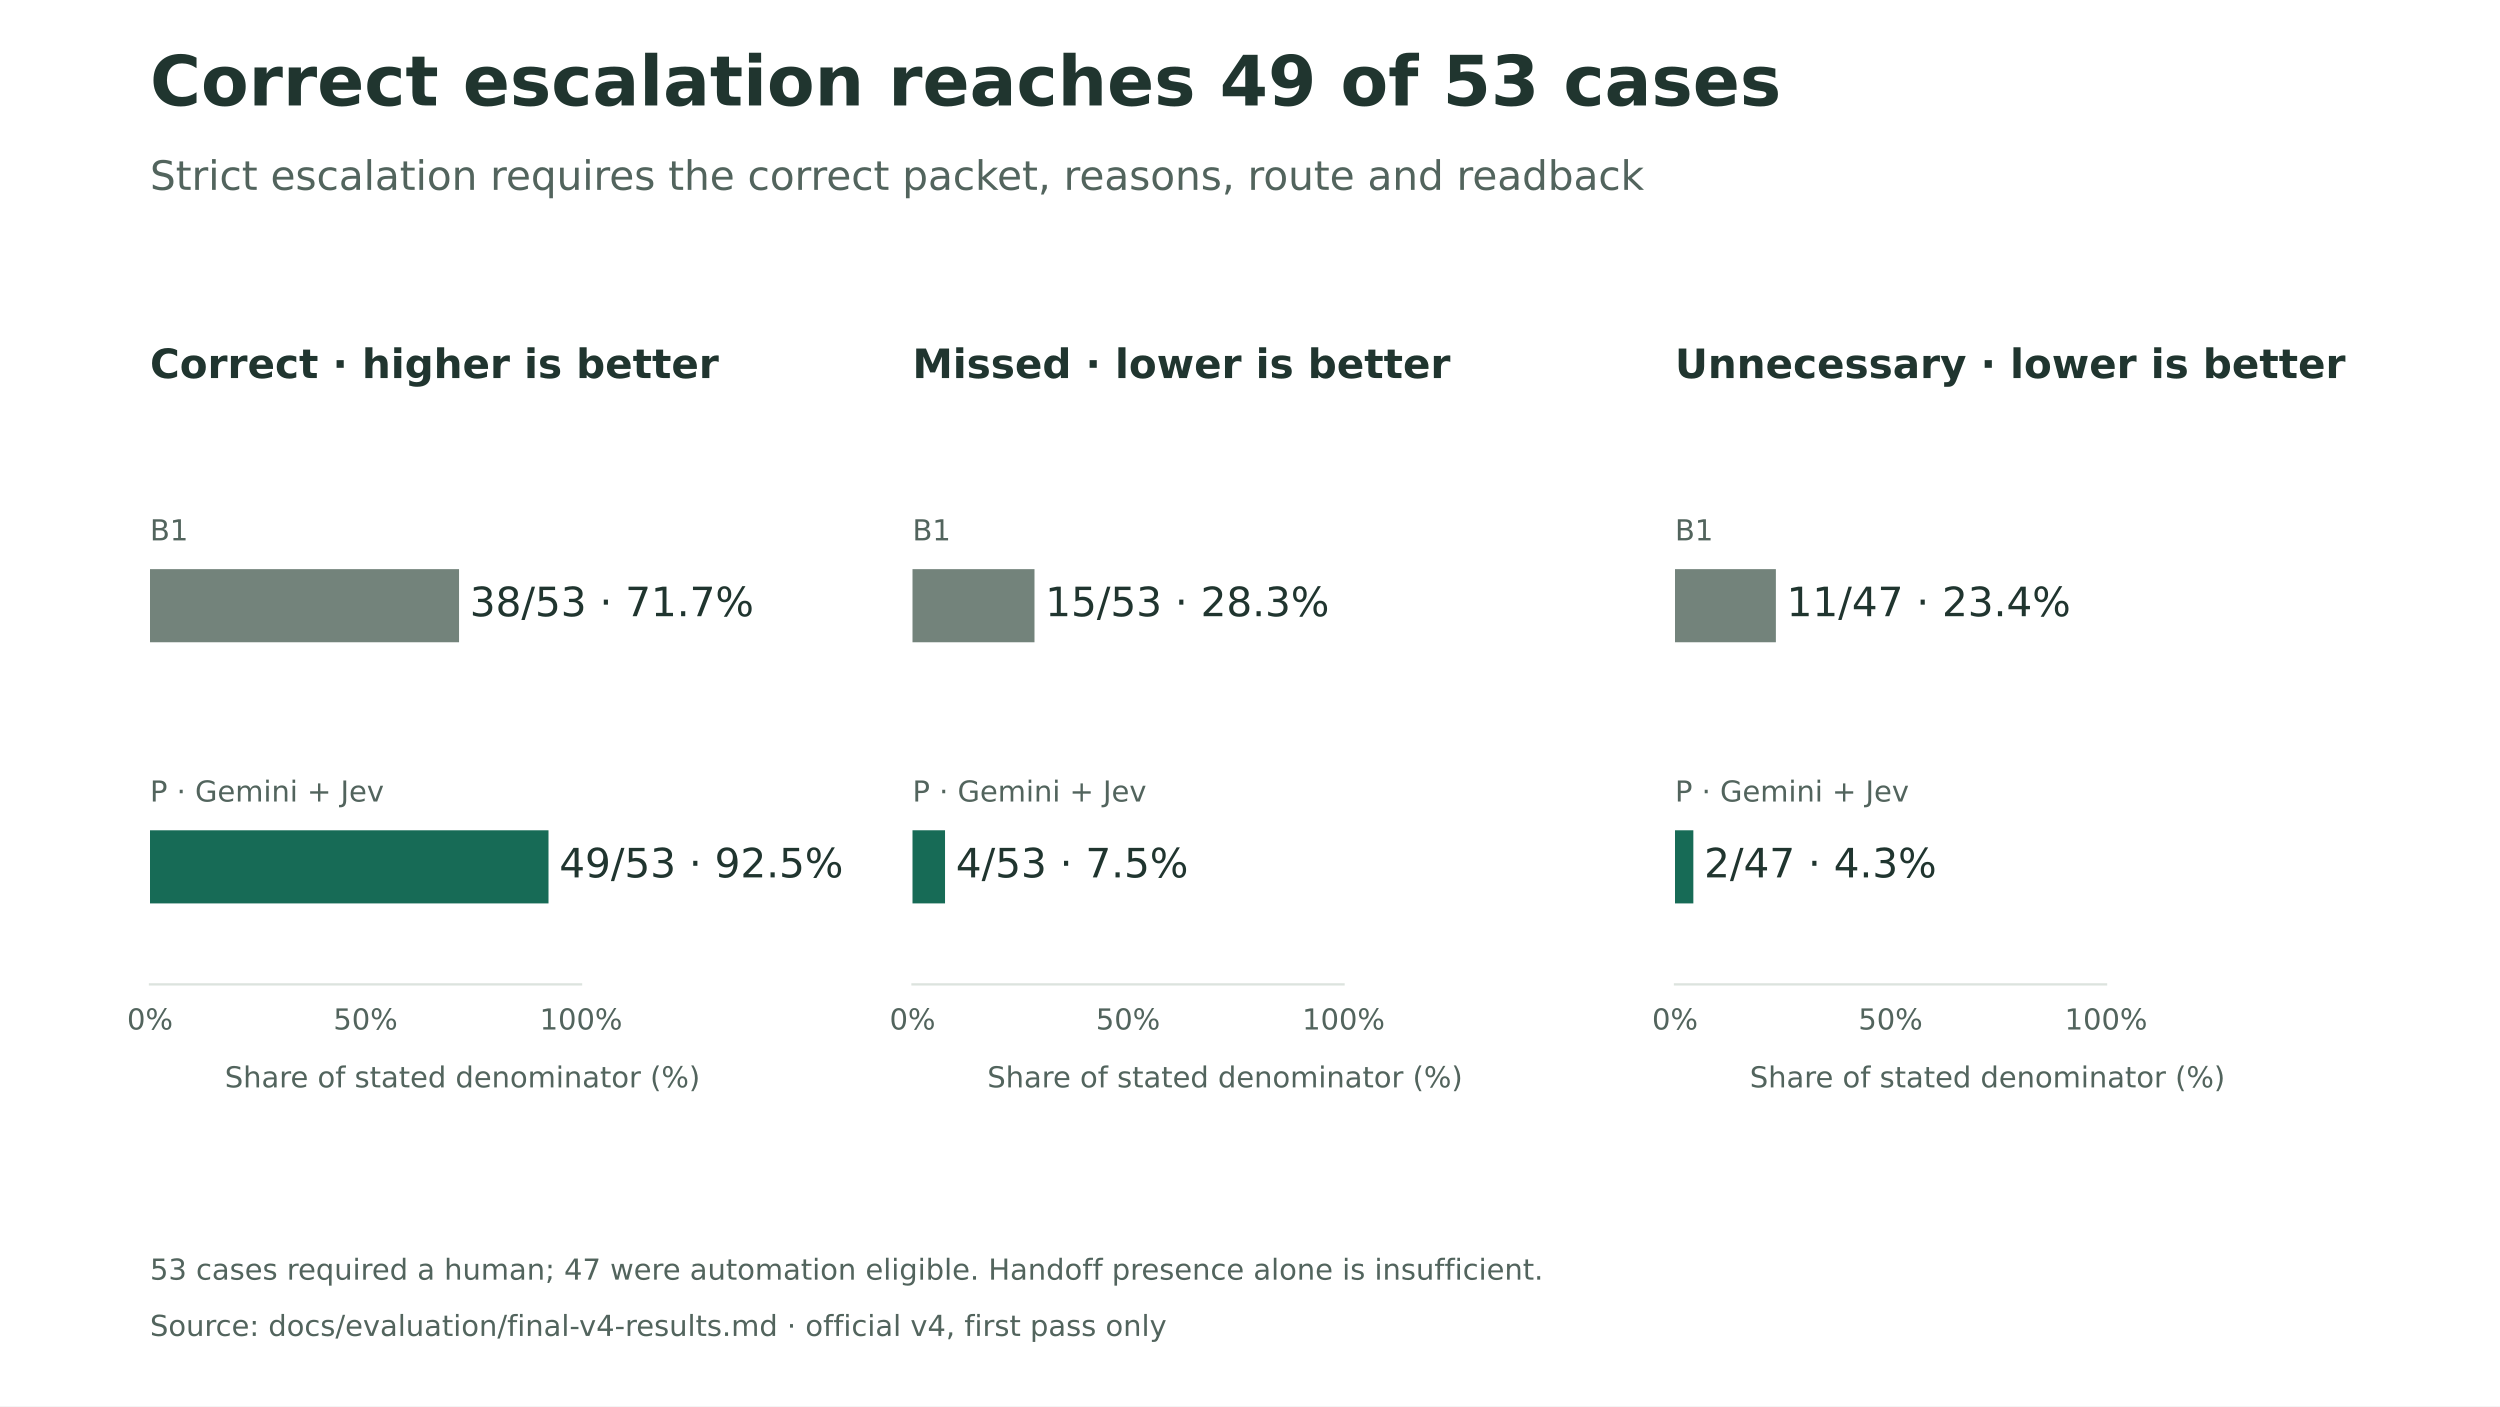
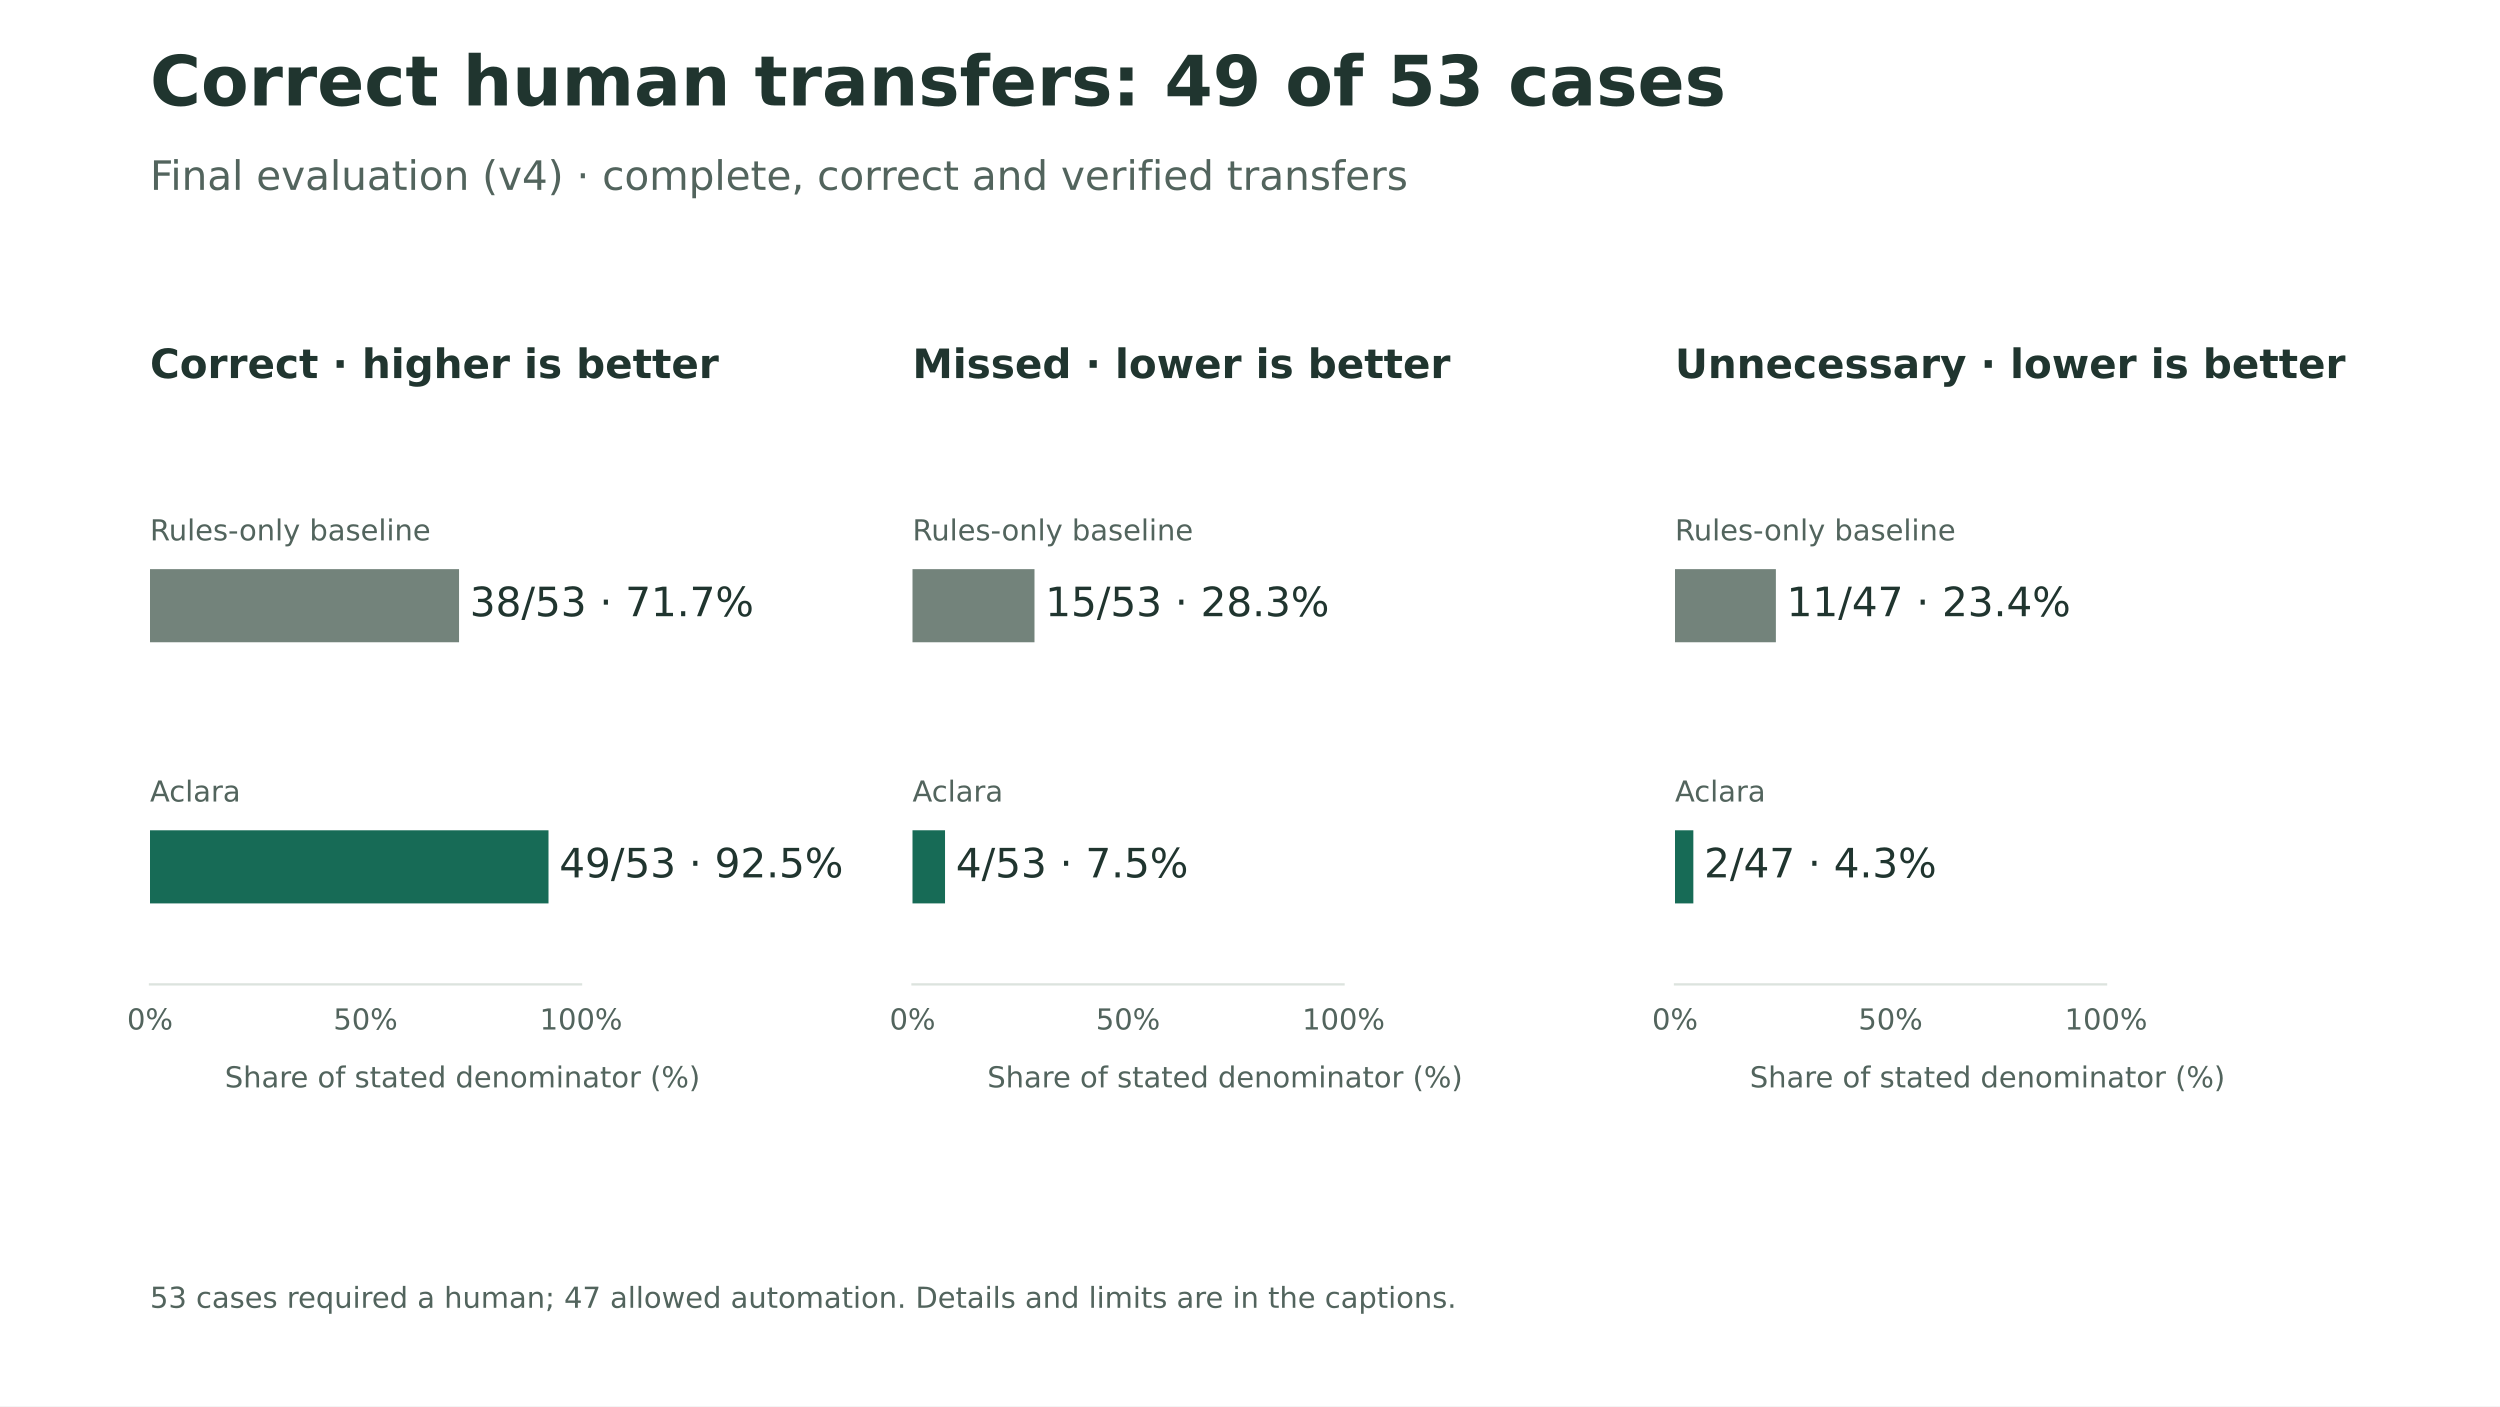
<svg xmlns="http://www.w3.org/2000/svg" width="864pt" height="486pt" viewBox="0 0 864 486" version="1.1">
  <defs>
    <style type="text/css">*{stroke-linejoin: round; stroke-linecap: butt}</style>
  </defs>
  <g id="figure_1">
    <g id="patch_1">
      <path d="M 0 486  L 864 486  L 864 0  L 0 0  z " style="fill: #ffffff" />
    </g>
    <g id="axes_1">
      <g id="patch_2">
        <path d="M 51.84 340.2  L 267.84 340.2  L 267.84 150.66  L 51.84 150.66  z " style="fill: #ffffff" />
      </g>
      <g id="patch_3">
        <path d="M 51.84 221.963  L 158.645 221.963  L 158.645 196.691  L 51.84 196.691  z " clip-path="url(#p845507f3bc)" style="fill: #73837b" />
      </g>
      <g id="patch_4">
        <path d="M 51.84 312.22  L 189.563 312.22  L 189.563 286.948  L 51.84 286.948  z " clip-path="url(#p845507f3bc)" style="fill: #176b56" />
      </g>
      <g id="matplotlib.axis_1">
        <g id="xtick_1">
          <g id="line2d_1" />
          <g id="text_1">
            <text style="font-size: 10px; font-family: 'DejaVu Sans'; text-anchor: middle; fill: #52645d" x="51.84" y="355.798" transform="rotate(-0 51.84 355.7977)">0%</text>
          </g>
        </g>
        <g id="xtick_2">
          <g id="line2d_2" />
          <g id="text_2">
            <text style="font-size: 10px; font-family: 'DejaVu Sans'; text-anchor: middle; fill: #52645d" x="126.323" y="355.798" transform="rotate(-0 126.3228 355.7977)">50%</text>
          </g>
        </g>
        <g id="xtick_3">
          <g id="line2d_3" />
          <g id="text_3">
            <text style="font-size: 10px; font-family: 'DejaVu Sans'; text-anchor: middle; fill: #52645d" x="200.806" y="355.798" transform="rotate(-0 200.8055 355.7977)">100%</text>
          </g>
        </g>
        <g id="text_4">
          <text style="font-size: 10px; font-family: 'DejaVu Sans'; text-anchor: middle; fill: #52645d" x="159.84" y="375.798" transform="rotate(-0 159.84 375.7984)">Share of stated denominator (%)</text>
        </g>
      </g>
      <g id="matplotlib.axis_2" />
      <g id="patch_5">
        <path d="M 51.84 340.2  L 200.806 340.2  " style="fill: none; stroke: #dce3de; stroke-width: 0.8; stroke-linejoin: miter; stroke-linecap: square" />
      </g>
      <g id="text_5">
-         <text style="font-size: 10px; font-family: 'DejaVu Sans'; text-anchor: start; fill: #52645d" x="51.84" y="186.763" transform="rotate(-0 51.84 186.7629)">B1</text>
+         <text style="font-size: 10px; font-family: 'DejaVu Sans'; text-anchor: start; fill: #52645d" x="51.84" y="186.763" transform="rotate(-0 51.84 186.7629)">Rules-only baseline</text>
      </g>
      <g id="text_6">
        <text style="font-size: 14px; font-family: 'DejaVu Sans'; text-anchor: start; fill: #20352f" x="162.37" y="212.964" transform="rotate(-0 162.3696 212.9639)">38/53 · 71.7%</text>
      </g>
      <g id="text_7">
-         <text style="font-size: 10px; font-family: 'DejaVu Sans'; text-anchor: start; fill: #52645d" x="51.84" y="277.02" transform="rotate(-0 51.84 277.02)">P · Gemini + Jev</text>
+         <text style="font-size: 10px; font-family: 'DejaVu Sans'; text-anchor: start; fill: #52645d" x="51.84" y="277.02" transform="rotate(-0 51.84 277.02)">Aclara</text>
      </g>
      <g id="text_8">
        <text style="font-size: 14px; font-family: 'DejaVu Sans'; text-anchor: start; fill: #20352f" x="193.287" y="303.221" transform="rotate(-0 193.287 303.221)">49/53 · 92.5%</text>
      </g>
      <g id="text_9">
        <text style="font-weight: 700; font-size: 14px; font-family: 'DejaVu Sans'; text-anchor: start; fill: #20352f" x="51.84" y="130.66" transform="rotate(-0 51.84 130.66)">Correct · higher is better</text>
      </g>
    </g>
    <g id="axes_2">
      <g id="patch_6">
        <path d="M 315.36 340.2  L 531.36 340.2  L 531.36 150.66  L 315.36 150.66  z " style="fill: #ffffff" />
      </g>
      <g id="patch_7">
        <path d="M 315.36 221.963  L 357.52 221.963  L 357.52 196.691  L 315.36 196.691  z " clip-path="url(#p58788e89b5)" style="fill: #73837b" />
      </g>
      <g id="patch_8">
        <path d="M 315.36 312.22  L 326.603 312.22  L 326.603 286.948  L 315.36 286.948  z " clip-path="url(#p58788e89b5)" style="fill: #176b56" />
      </g>
      <g id="matplotlib.axis_3">
        <g id="xtick_4">
          <g id="line2d_4" />
          <g id="text_10">
            <text style="font-size: 10px; font-family: 'DejaVu Sans'; text-anchor: middle; fill: #52645d" x="315.36" y="355.798" transform="rotate(-0 315.36 355.7977)">0%</text>
          </g>
        </g>
        <g id="xtick_5">
          <g id="line2d_5" />
          <g id="text_11">
            <text style="font-size: 10px; font-family: 'DejaVu Sans'; text-anchor: middle; fill: #52645d" x="389.843" y="355.798" transform="rotate(-0 389.8428 355.7977)">50%</text>
          </g>
        </g>
        <g id="xtick_6">
          <g id="line2d_6" />
          <g id="text_12">
            <text style="font-size: 10px; font-family: 'DejaVu Sans'; text-anchor: middle; fill: #52645d" x="464.326" y="355.798" transform="rotate(-0 464.3255 355.7977)">100%</text>
          </g>
        </g>
        <g id="text_13">
          <text style="font-size: 10px; font-family: 'DejaVu Sans'; text-anchor: middle; fill: #52645d" x="423.36" y="375.798" transform="rotate(-0 423.36 375.7984)">Share of stated denominator (%)</text>
        </g>
      </g>
      <g id="matplotlib.axis_4" />
      <g id="patch_9">
        <path d="M 315.36 340.2  L 464.326 340.2  " style="fill: none; stroke: #dce3de; stroke-width: 0.8; stroke-linejoin: miter; stroke-linecap: square" />
      </g>
      <g id="text_14">
-         <text style="font-size: 10px; font-family: 'DejaVu Sans'; text-anchor: start; fill: #52645d" x="315.36" y="186.763" transform="rotate(-0 315.36 186.7629)">B1</text>
+         <text style="font-size: 10px; font-family: 'DejaVu Sans'; text-anchor: start; fill: #52645d" x="315.36" y="186.763" transform="rotate(-0 315.36 186.7629)">Rules-only baseline</text>
      </g>
      <g id="text_15">
        <text style="font-size: 14px; font-family: 'DejaVu Sans'; text-anchor: start; fill: #20352f" x="361.244" y="212.964" transform="rotate(-0 361.2442 212.9639)">15/53 · 28.3%</text>
      </g>
      <g id="text_16">
-         <text style="font-size: 10px; font-family: 'DejaVu Sans'; text-anchor: start; fill: #52645d" x="315.36" y="277.02" transform="rotate(-0 315.36 277.02)">P · Gemini + Jev</text>
+         <text style="font-size: 10px; font-family: 'DejaVu Sans'; text-anchor: start; fill: #52645d" x="315.36" y="277.02" transform="rotate(-0 315.36 277.02)">Aclara</text>
      </g>
      <g id="text_17">
        <text style="font-size: 14px; font-family: 'DejaVu Sans'; text-anchor: start; fill: #20352f" x="330.327" y="303.221" transform="rotate(-0 330.3268 303.221)">4/53 · 7.5%</text>
      </g>
      <g id="text_18">
        <text style="font-weight: 700; font-size: 14px; font-family: 'DejaVu Sans'; text-anchor: start; fill: #20352f" x="315.36" y="130.66" transform="rotate(-0 315.36 130.66)">Missed · lower is better</text>
      </g>
    </g>
    <g id="axes_3">
      <g id="patch_10">
        <path d="M 578.88 340.2  L 794.88 340.2  L 794.88 150.66  L 578.88 150.66  z " style="fill: #ffffff" />
      </g>
      <g id="patch_11">
        <path d="M 578.88 221.963  L 613.744 221.963  L 613.744 196.691  L 578.88 196.691  z " clip-path="url(#p0ab6ac63b4)" style="fill: #73837b" />
      </g>
      <g id="patch_12">
        <path d="M 578.88 312.22  L 585.219 312.22  L 585.219 286.948  L 578.88 286.948  z " clip-path="url(#p0ab6ac63b4)" style="fill: #176b56" />
      </g>
      <g id="matplotlib.axis_5">
        <g id="xtick_7">
          <g id="line2d_7" />
          <g id="text_19">
            <text style="font-size: 10px; font-family: 'DejaVu Sans'; text-anchor: middle; fill: #52645d" x="578.88" y="355.798" transform="rotate(-0 578.88 355.7977)">0%</text>
          </g>
        </g>
        <g id="xtick_8">
          <g id="line2d_8" />
          <g id="text_20">
            <text style="font-size: 10px; font-family: 'DejaVu Sans'; text-anchor: middle; fill: #52645d" x="653.363" y="355.798" transform="rotate(-0 653.3628 355.7977)">50%</text>
          </g>
        </g>
        <g id="xtick_9">
          <g id="line2d_9" />
          <g id="text_21">
            <text style="font-size: 10px; font-family: 'DejaVu Sans'; text-anchor: middle; fill: #52645d" x="727.846" y="355.798" transform="rotate(-0 727.8455 355.7977)">100%</text>
          </g>
        </g>
        <g id="text_22">
          <text style="font-size: 10px; font-family: 'DejaVu Sans'; text-anchor: middle; fill: #52645d" x="686.88" y="375.798" transform="rotate(-0 686.88 375.7984)">Share of stated denominator (%)</text>
        </g>
      </g>
      <g id="matplotlib.axis_6" />
      <g id="patch_13">
        <path d="M 578.88 340.2  L 727.846 340.2  " style="fill: none; stroke: #dce3de; stroke-width: 0.8; stroke-linejoin: miter; stroke-linecap: square" />
      </g>
      <g id="text_23">
-         <text style="font-size: 10px; font-family: 'DejaVu Sans'; text-anchor: start; fill: #52645d" x="578.88" y="186.763" transform="rotate(-0 578.88 186.7629)">B1</text>
+         <text style="font-size: 10px; font-family: 'DejaVu Sans'; text-anchor: start; fill: #52645d" x="578.88" y="186.763" transform="rotate(-0 578.88 186.7629)">Rules-only baseline</text>
      </g>
      <g id="text_24">
        <text style="font-size: 14px; font-family: 'DejaVu Sans'; text-anchor: start; fill: #20352f" x="617.468" y="212.964" transform="rotate(-0 617.4684 212.9639)">11/47 · 23.4%</text>
      </g>
      <g id="text_25">
-         <text style="font-size: 10px; font-family: 'DejaVu Sans'; text-anchor: start; fill: #52645d" x="578.88" y="277.02" transform="rotate(-0 578.88 277.02)">P · Gemini + Jev</text>
+         <text style="font-size: 10px; font-family: 'DejaVu Sans'; text-anchor: start; fill: #52645d" x="578.88" y="277.02" transform="rotate(-0 578.88 277.02)">Aclara</text>
      </g>
      <g id="text_26">
        <text style="font-size: 14px; font-family: 'DejaVu Sans'; text-anchor: start; fill: #20352f" x="588.943" y="303.221" transform="rotate(-0 588.9431 303.221)">2/47 · 4.3%</text>
      </g>
      <g id="text_27">
        <text style="font-weight: 700; font-size: 14px; font-family: 'DejaVu Sans'; text-anchor: start; fill: #20352f" x="578.88" y="130.66" transform="rotate(-0 578.88 130.66)">Unnecessary · lower is better</text>
      </g>
    </g>
    <g id="text_28">
-       <text style="font-weight: 700; font-size: 24px; font-family: 'DejaVu Sans'; text-anchor: start; fill: #20352f" x="51.84" y="36.45" transform="rotate(-0 51.84 36.45)">Correct escalation reaches 49 of 53 cases</text>
+       <text style="font-weight: 700; font-size: 24px; font-family: 'DejaVu Sans'; text-anchor: start; fill: #20352f" x="51.84" y="36.45" transform="rotate(-0 51.84 36.45)">Correct human transfers: 49 of 53 cases</text>
    </g>
    <g id="text_29">
-       <text style="font-size: 14px; font-family: 'DejaVu Sans'; text-anchor: start; fill: #52645d" x="51.84" y="65.61" transform="rotate(-0 51.84 65.61)">Strict escalation requires the correct packet, reasons, route and readback</text>
+       <text style="font-size: 14px; font-family: 'DejaVu Sans'; text-anchor: start; fill: #52645d" x="51.84" y="65.61" transform="rotate(-0 51.84 65.61)">Final evaluation (v4) · complete, correct and verified transfers</text>
    </g>
    <g id="text_30">
-       <text style="font-size: 10px; font-family: 'DejaVu Sans'; text-anchor: start; fill: #52645d" x="51.84" y="442.26" transform="rotate(-0 51.84 442.26)">53 cases required a human; 47 were automation eligible. Handoff presence alone is insufficient.</text>
-     </g>
-     <g id="text_31">
-       <text style="font-size: 10px; font-family: 'DejaVu Sans'; text-anchor: start; fill: #52645d" x="51.84" y="461.7" transform="rotate(-0 51.84 461.7)">Source: docs/evaluation/final-v4-results.md · official v4, first pass only</text>
+       <text style="font-size: 10px; font-family: 'DejaVu Sans'; text-anchor: start; fill: #52645d" x="51.84" y="451.98" transform="rotate(-0 51.84 451.98)">53 cases required a human; 47 allowed automation. Details and limits are in the captions.</text>
    </g>
  </g>
  <defs>
    <clipPath id="p845507f3bc">
      <rect x="51.84" y="150.66" width="216" height="189.54" />
    </clipPath>
    <clipPath id="p58788e89b5">
      <rect x="315.36" y="150.66" width="216" height="189.54" />
    </clipPath>
    <clipPath id="p0ab6ac63b4">
      <rect x="578.88" y="150.66" width="216" height="189.54" />
    </clipPath>
  </defs>
</svg>
